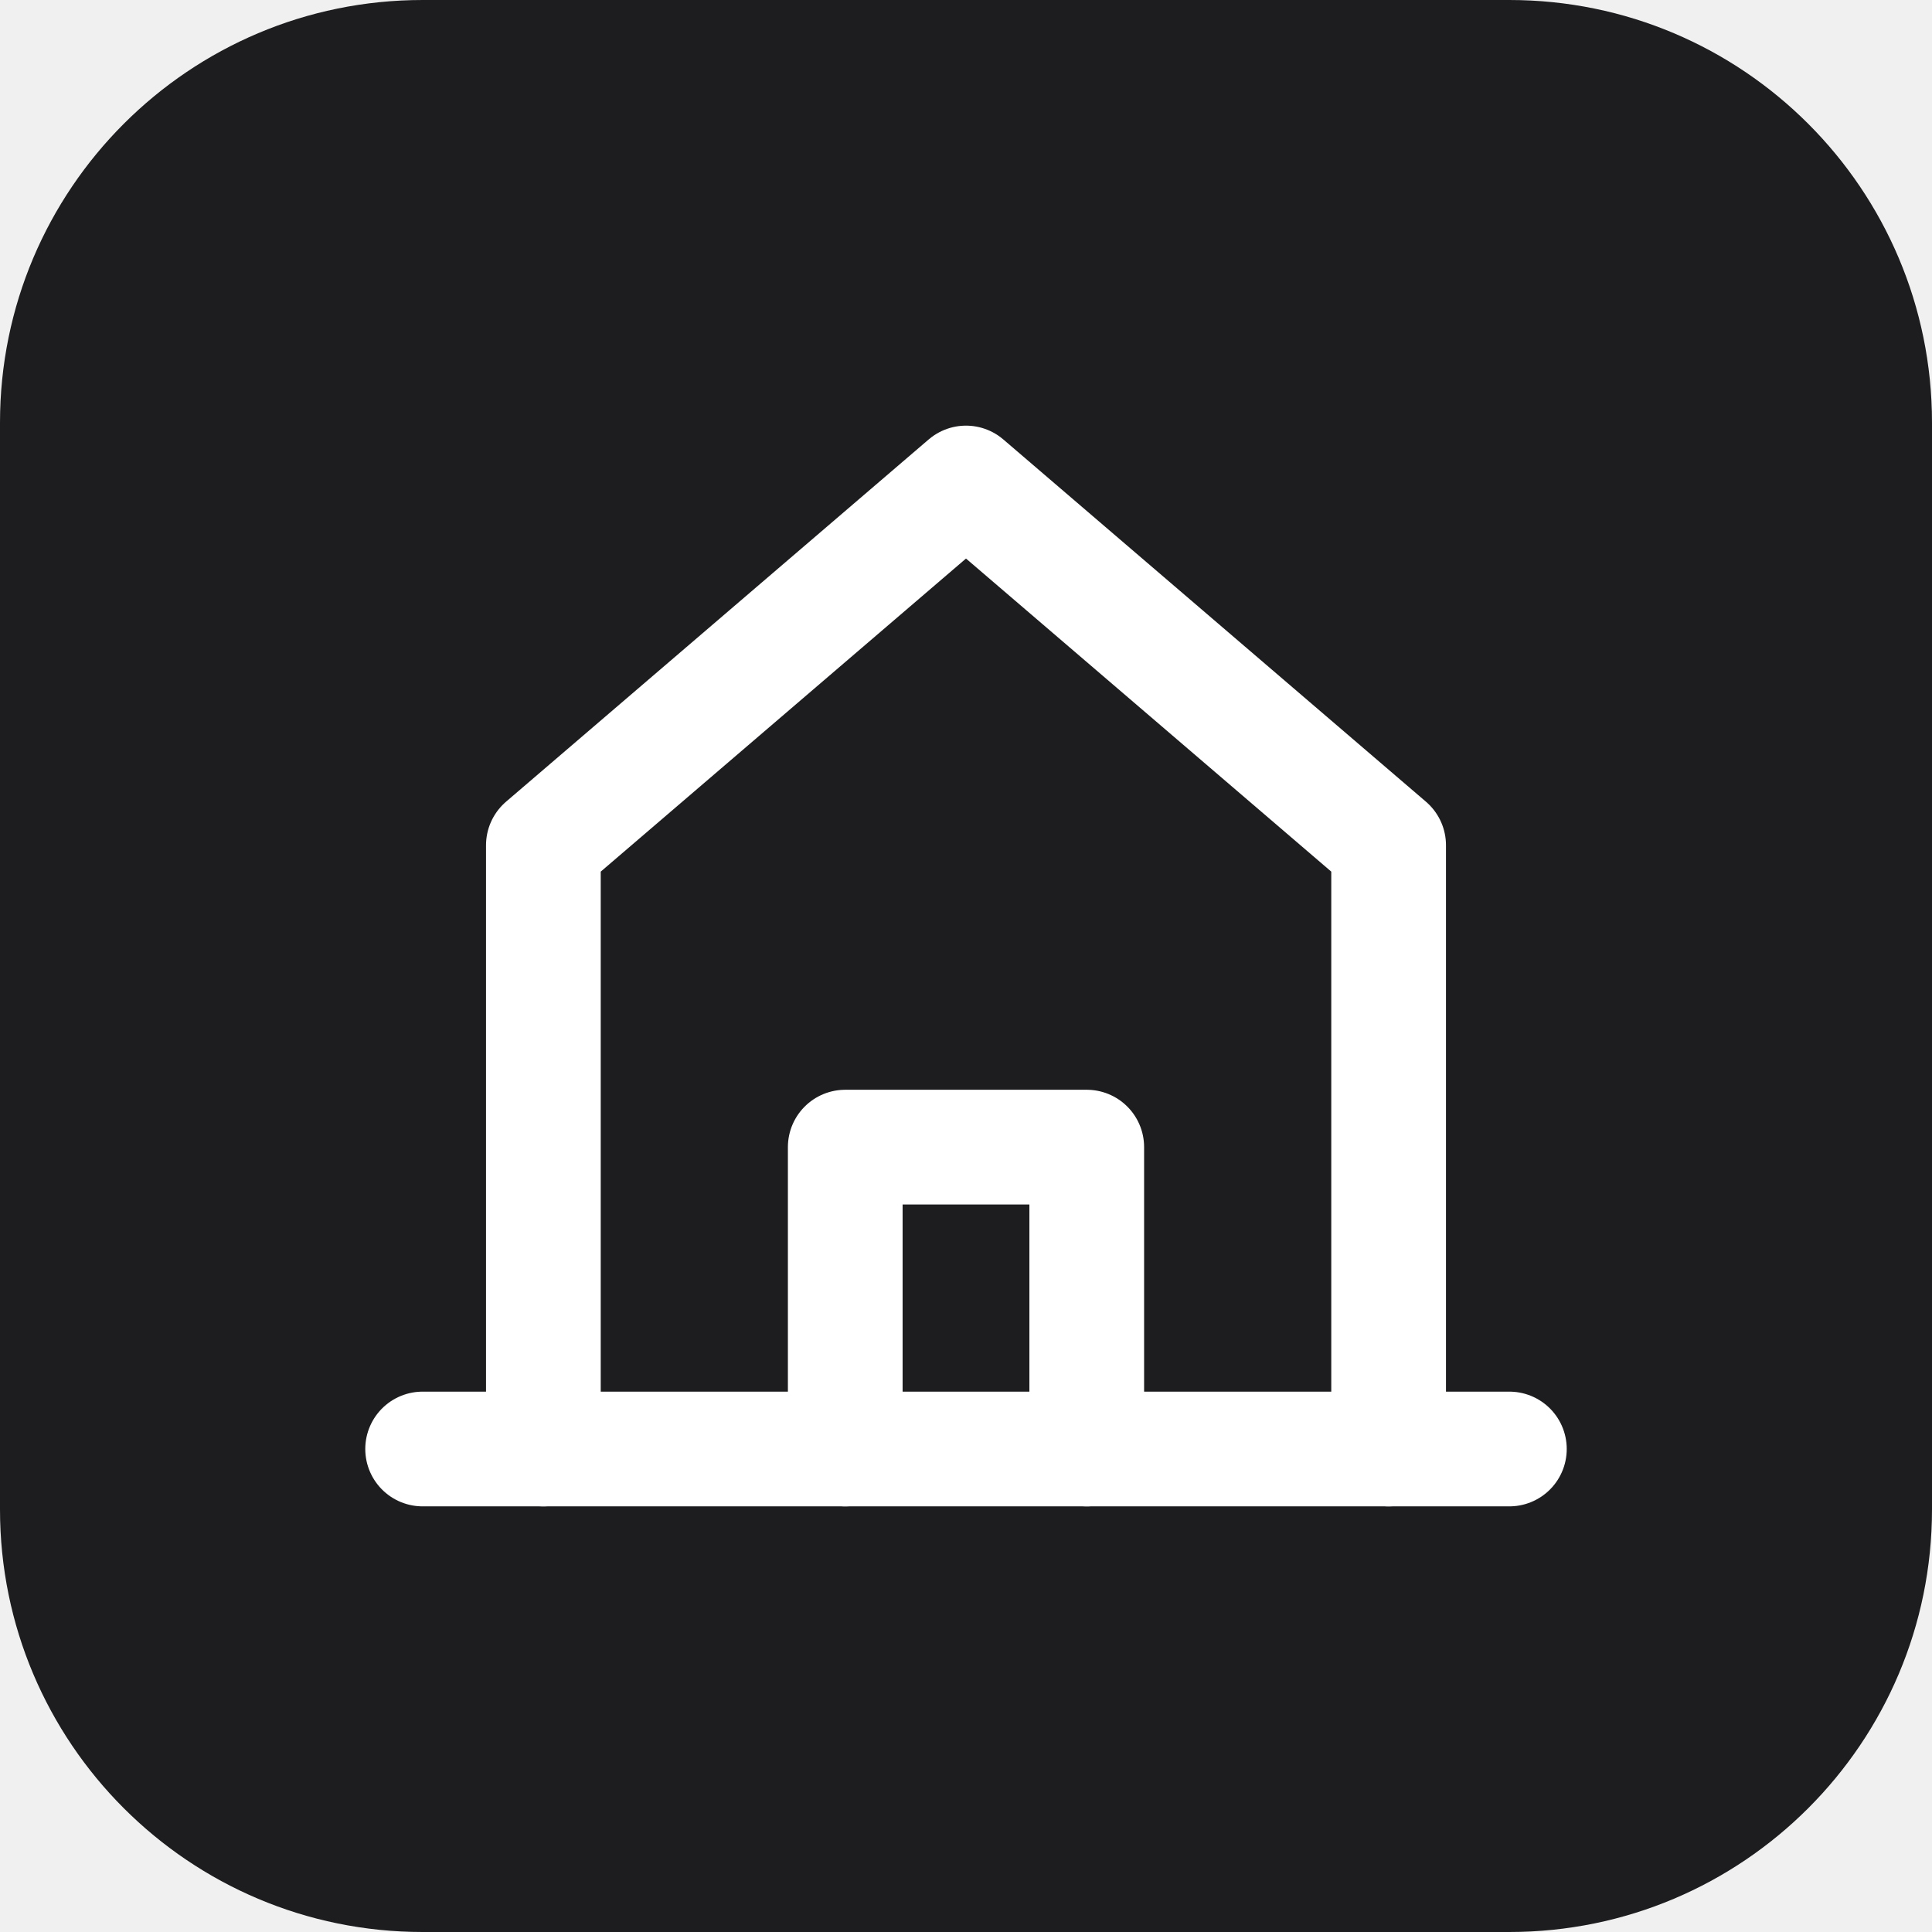
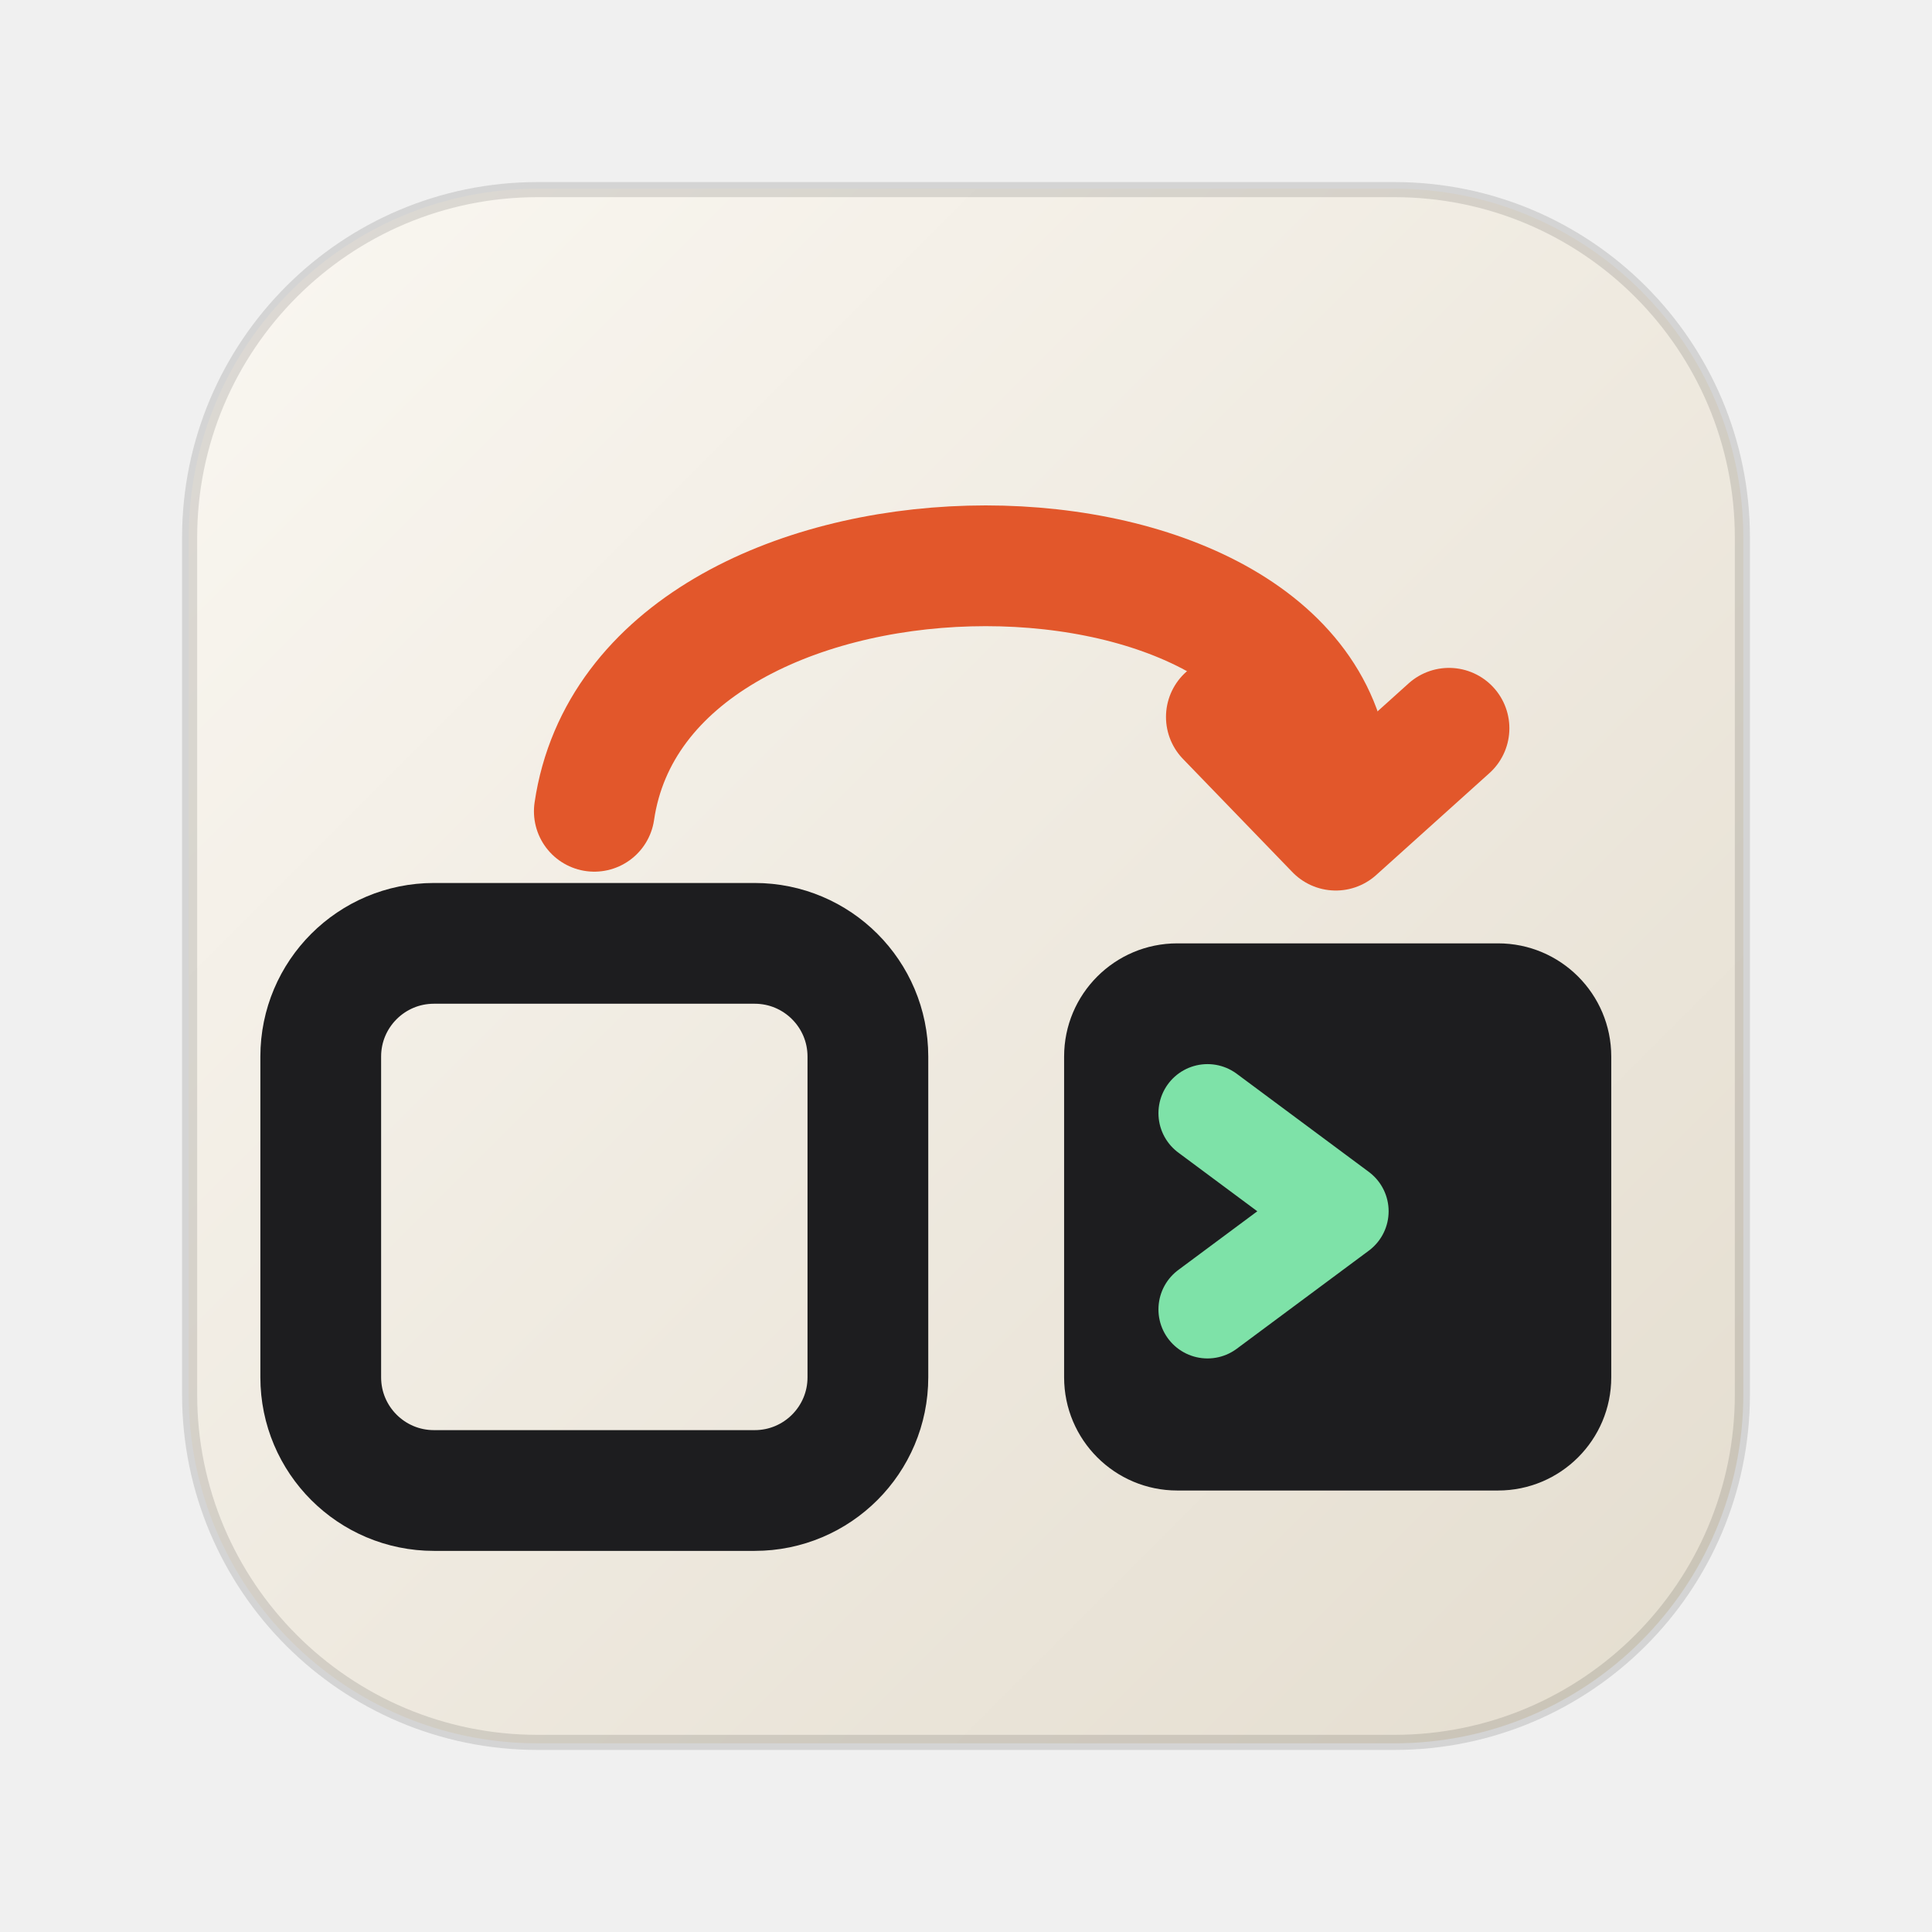
- <svg xmlns="http://www.w3.org/2000/svg" viewBox="0 0 32 32">
-   <rect width="32" height="32" rx="7" fill="#1d1d1f" />
-   <g fill="none" stroke="#fff" stroke-width="1.9" stroke-linecap="round" stroke-linejoin="round" transform="translate(4 4)">
-     <path d="M3 20h18" />
-     <path d="M5 20V10l7-6 7 6v10" />
-     <path d="M10 20v-5h4v5" />
+ <svg xmlns="http://www.w3.org/2000/svg" viewBox="0 0 1024 1024">
+   <defs>
+     <linearGradient id="bg" x1="0" y1="0" x2="1" y2="1">
+       <stop offset="0" stop-color="#FAF7F1" />
+       <stop offset="1" stop-color="#E4DDCF" />
+     </linearGradient>
+   </defs>
+   <rect x="100" y="100" width="824" height="824" rx="185" fill="url(#bg)" />
+   <rect x="100.5" y="100.5" width="823" height="823" rx="184.5" fill="none" stroke="#000" stroke-opacity=".12" stroke-width="8" />
+   <g transform="translate(0 30)">
+     <rect x="170" y="470" width="290" height="290" rx="60" fill="none" stroke="#1D1D1F" stroke-width="64" />
+     <rect x="564" y="470" width="290" height="290" rx="60" fill="#1D1D1F" />
+     <path d="M640 560 l70 52 l-70 52" fill="none" stroke="#7EE2A8" stroke-width="52" stroke-linecap="round" stroke-linejoin="round" />
+     <path d="M315 400 C 340 230, 690 230, 705 380" fill="none" stroke="#E2572B" stroke-width="64" stroke-linecap="round" />
+     <path d="M650 350 l58 60 l60 -54" fill="none" stroke="#E2572B" stroke-width="64" stroke-linecap="round" stroke-linejoin="round" />
  </g>
</svg>
